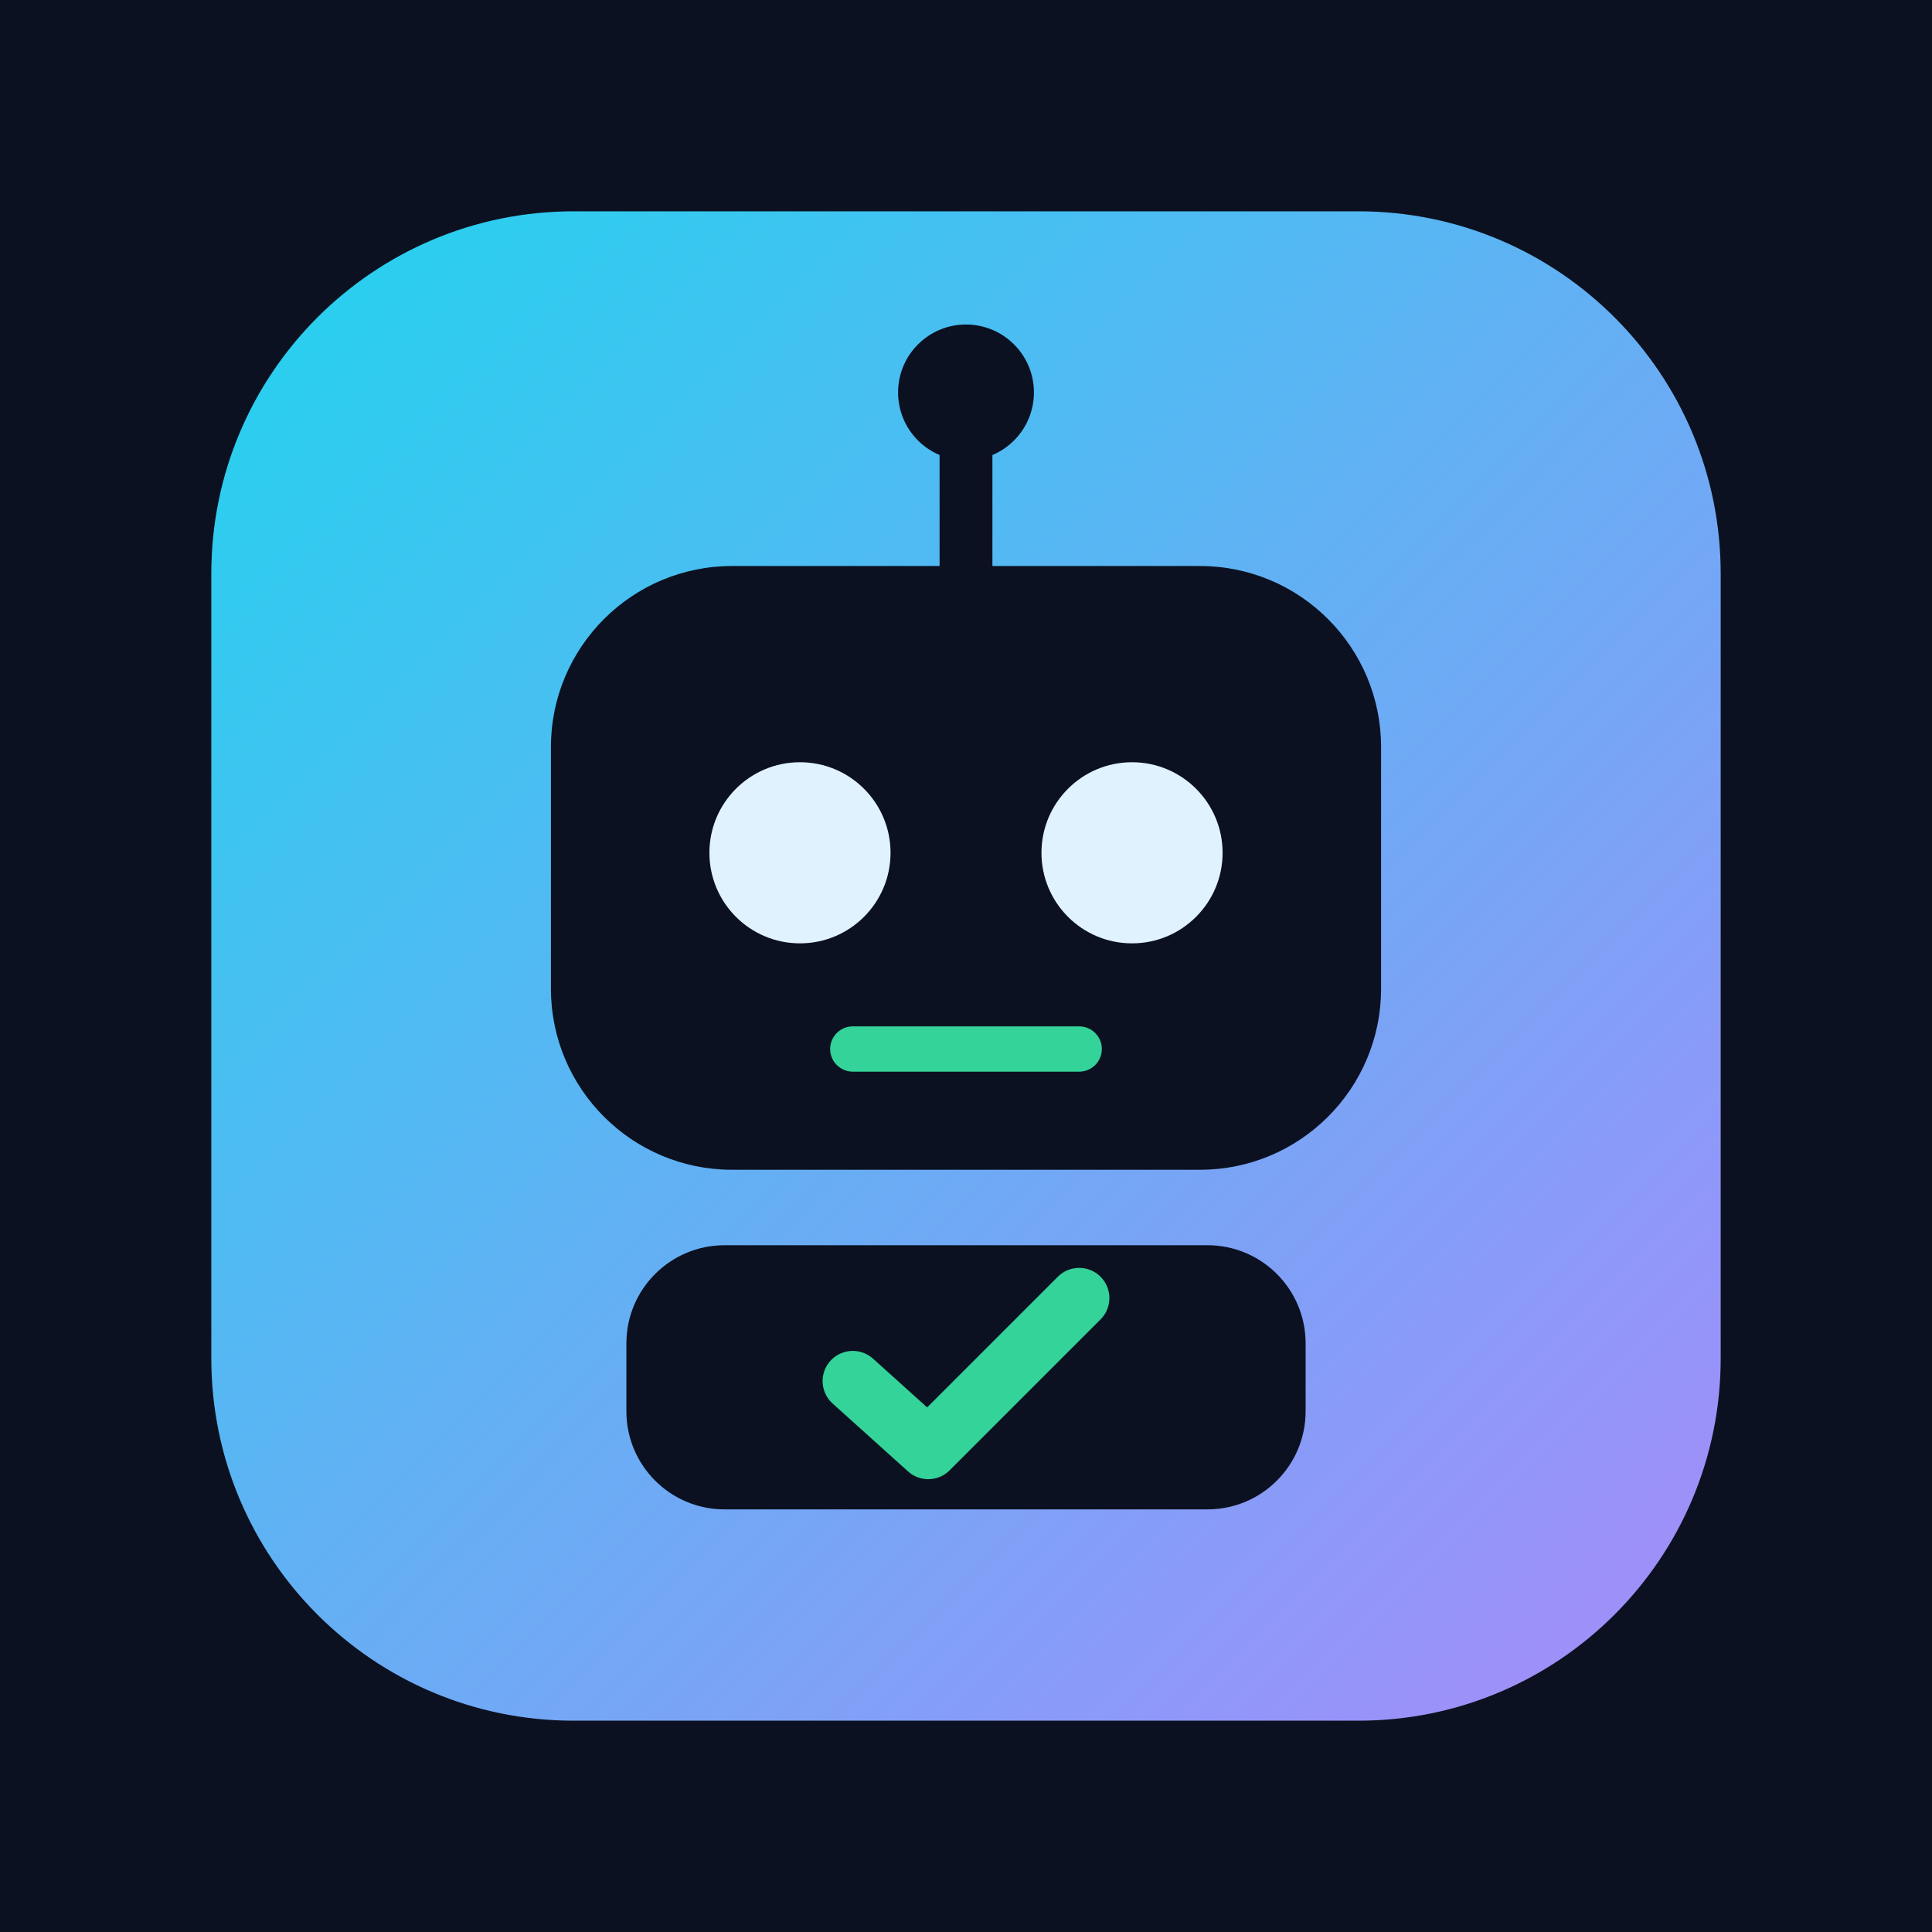
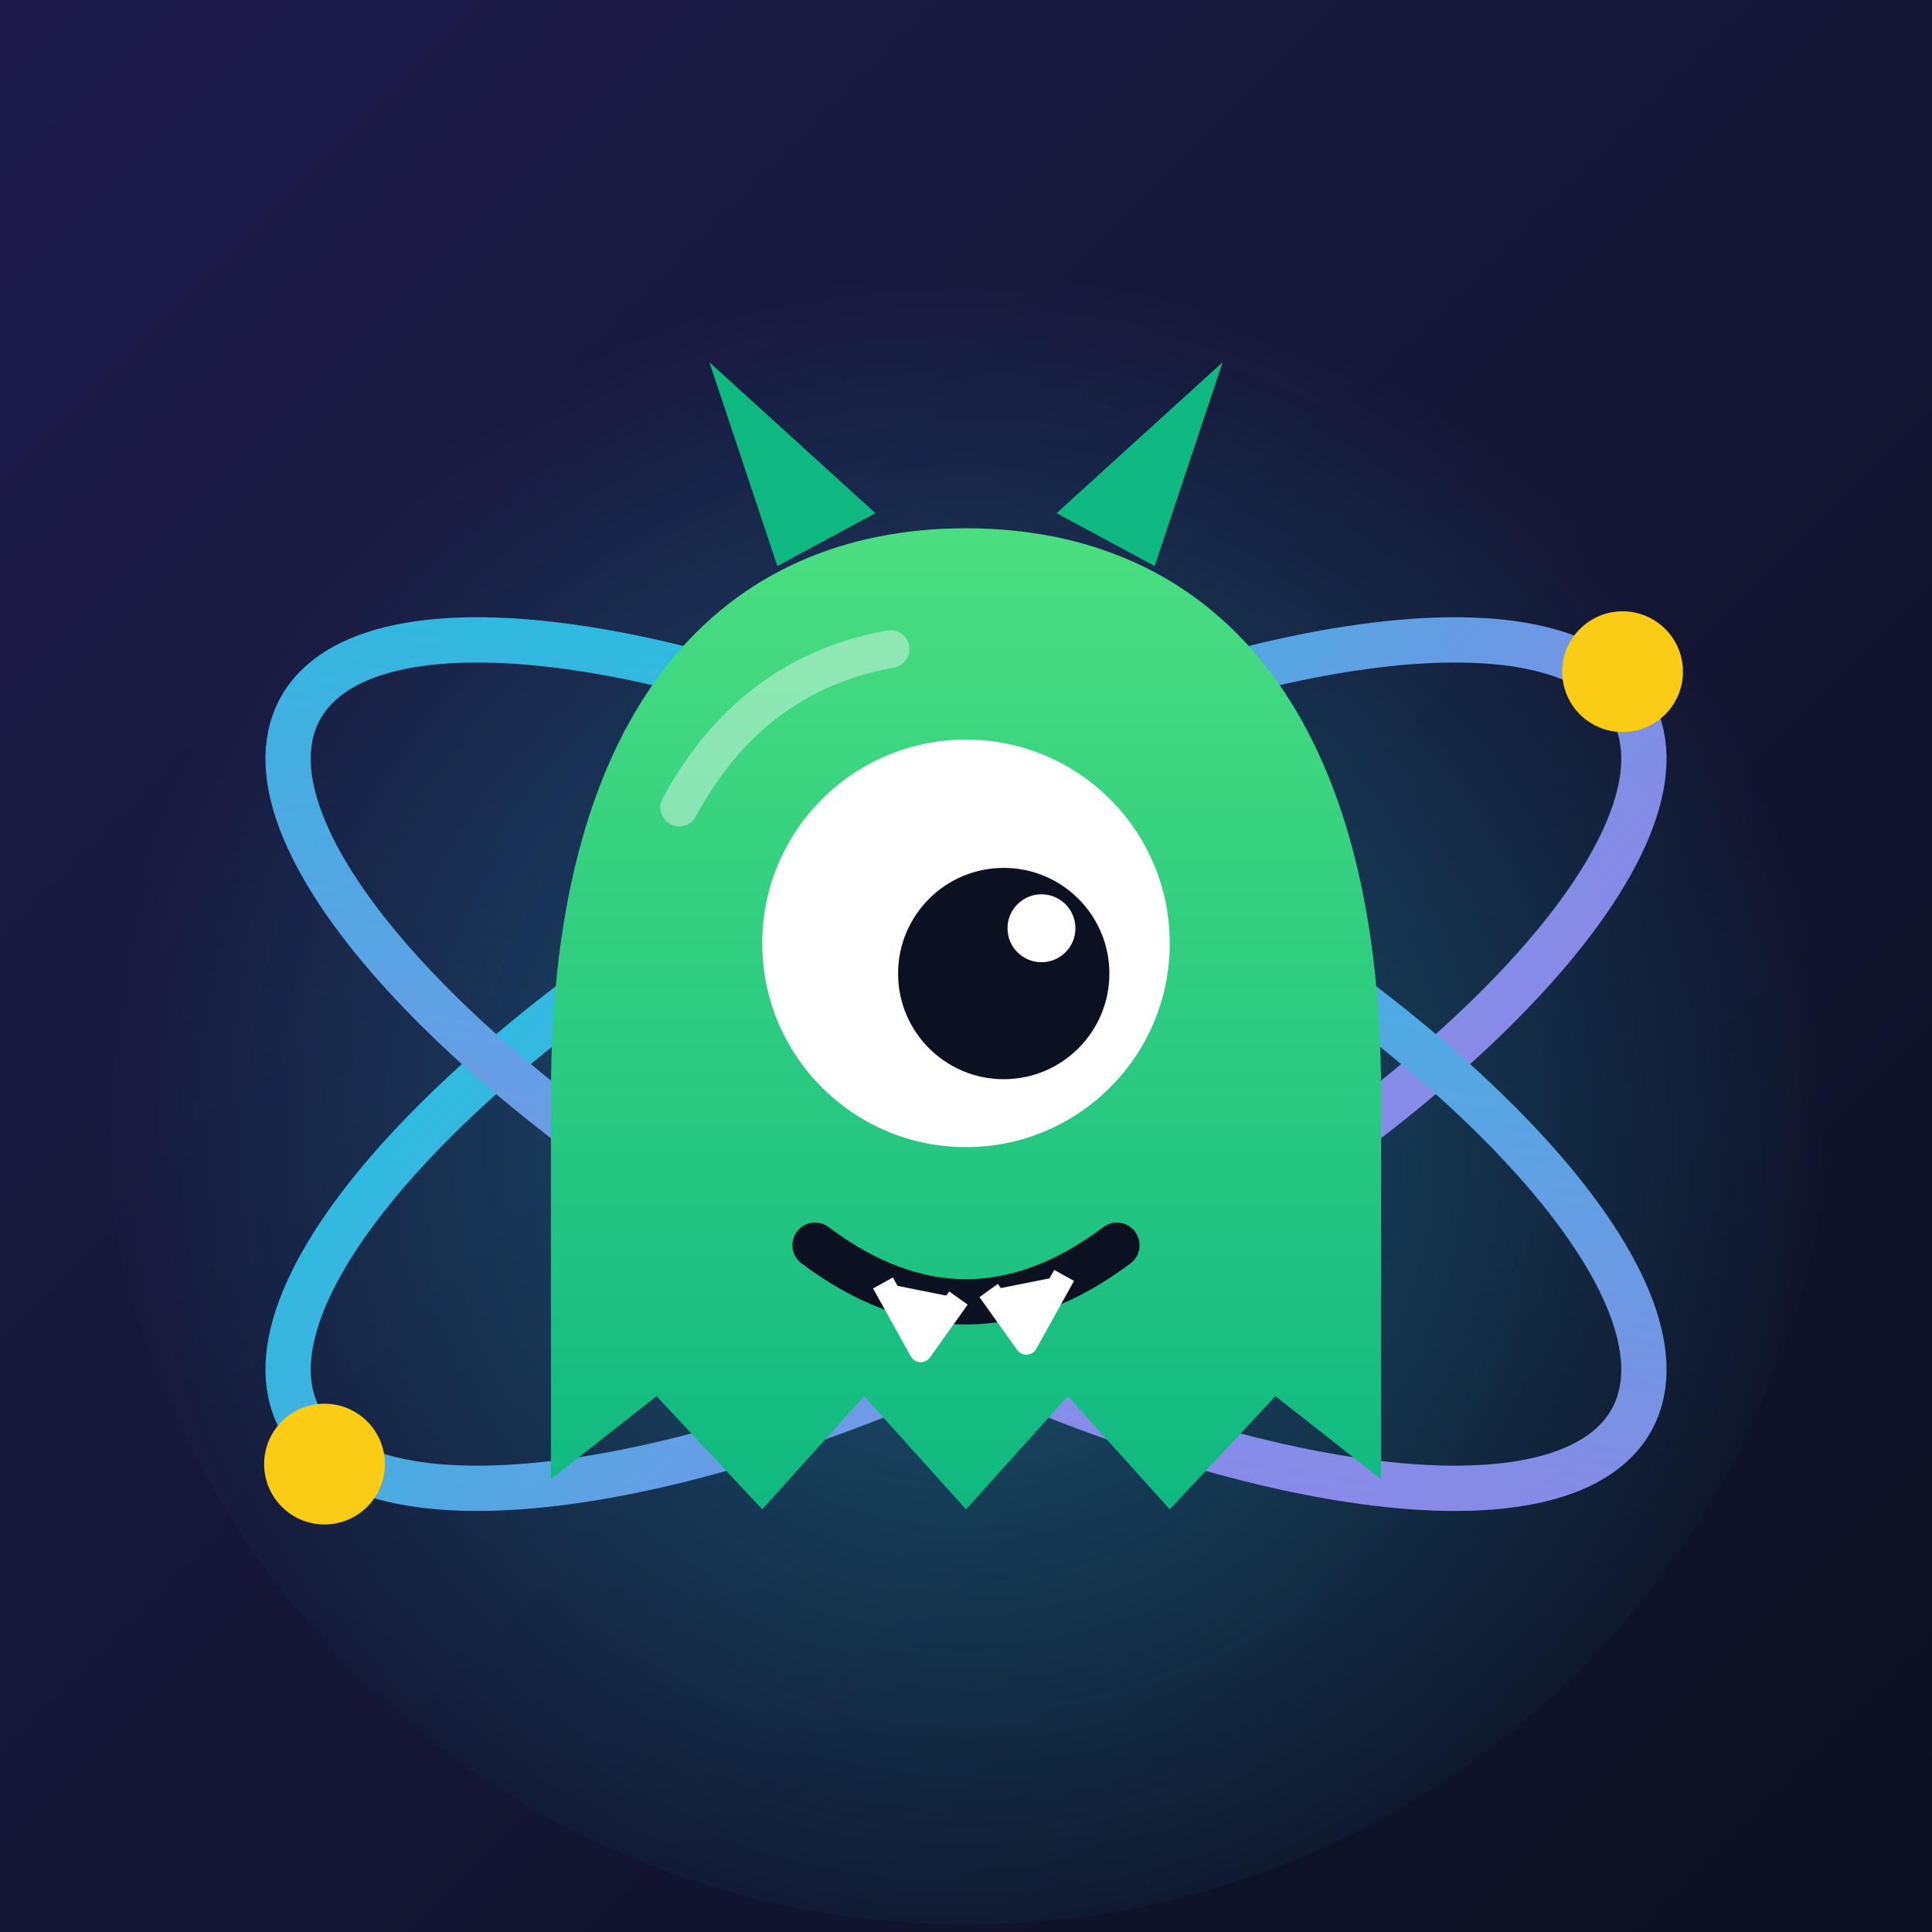
<svg xmlns="http://www.w3.org/2000/svg" viewBox="0 0 512 512">
  <defs>
-     <linearGradient id="g" x1="0" y1="0" x2="1" y2="1">
+     <linearGradient id="bg" x1="0" y1="0" x2="1" y2="1">
+       <stop offset="0" stop-color="#1e1b4b" />
+       <stop offset="1" stop-color="#0b1120" />
+     </linearGradient>
+     <radialGradient id="glow" cx=".5" cy=".55" r=".5">
+       <stop offset="0" stop-color="#22d3ee" stop-opacity=".35" />
+       <stop offset="1" stop-color="#22d3ee" stop-opacity="0" />
+     </radialGradient>
+     <linearGradient id="orb" x1="0" y1="0" x2="1" y2="1">
      <stop offset="0" stop-color="#22d3ee" />
      <stop offset="1" stop-color="#a78bfa" />
    </linearGradient>
+     <linearGradient id="body" x1="0" y1="0" x2="0" y2="1">
+       <stop offset="0" stop-color="#4ade80" />
+       <stop offset="1" stop-color="#10b981" />
+     </linearGradient>
  </defs>
-   <rect width="512" height="512" fill="#0b1120" />
-   <rect x="56" y="56" width="400" height="400" rx="96" fill="url(#g)" />
-   <line x1="256" y1="150" x2="256" y2="112" stroke="#0b1120" stroke-width="14" stroke-linecap="round" />
-   <circle cx="256" cy="104" r="18" fill="#0b1120" />
-   <rect x="146" y="150" width="220" height="160" rx="48" fill="#0b1120" />
-   <circle cx="212" cy="226" r="24" fill="#e0f2fe" />
-   <circle cx="300" cy="226" r="24" fill="#e0f2fe" />
-   <rect x="220" y="272" width="72" height="12" rx="6" fill="#34d399" />
-   <rect x="166" y="330" width="180" height="70" rx="26" fill="#0b1120" />
-   <path d="M226 366 l20 18 l40 -40" fill="none" stroke="#34d399" stroke-width="16" stroke-linecap="round" stroke-linejoin="round" />
+   <rect width="512" height="512" fill="url(#bg)" />
+   <circle cx="256" cy="280" r="230" fill="url(#glow)" />
+   <g fill="none" stroke="url(#orb)" stroke-width="12" stroke-linecap="round" opacity=".9">
+     <ellipse cx="256" cy="282" rx="200" ry="70" transform="rotate(-28 256 282)" />
+     <ellipse cx="256" cy="282" rx="200" ry="70" transform="rotate(28 256 282)" />
+   </g>
+   <path d="M206 150 L188 96 L232 136 Z M306 150 L324 96 L280 136 Z" fill="#10b981" />
+   <path d="M146 290 C146 186 192 140 256 140 C320 140 366 186 366 290 L366 392 L338 370 L310 400 L283 370 L256 400 L229 370 L202 400 L174 370 L146 392 Z" fill="url(#body)" />
+   <path d="M180 214 C194 188 214 176 236 172" stroke="#fff" stroke-opacity=".4" stroke-width="10" fill="none" stroke-linecap="round" />
+   <circle cx="256" cy="250" r="54" fill="#fff" />
+   <circle cx="266" cy="258" r="28" fill="#0b1120" />
+   <circle cx="276" cy="246" r="9" fill="#fff" />
+   <path d="M216 330 Q256 360 296 330" stroke="#0b1120" stroke-width="12" fill="none" stroke-linecap="round" />
+   <path d="M234 340 l10 18 l10 -14 M262 342 l10 14 l10 -18" fill="#fff" stroke="#fff" stroke-width="6" stroke-linejoin="round" />
+   <g fill="#facc15">
+     <circle cx="86" cy="388" r="16" />
+     <circle cx="430" cy="178" r="16" />
+   </g>
</svg>
